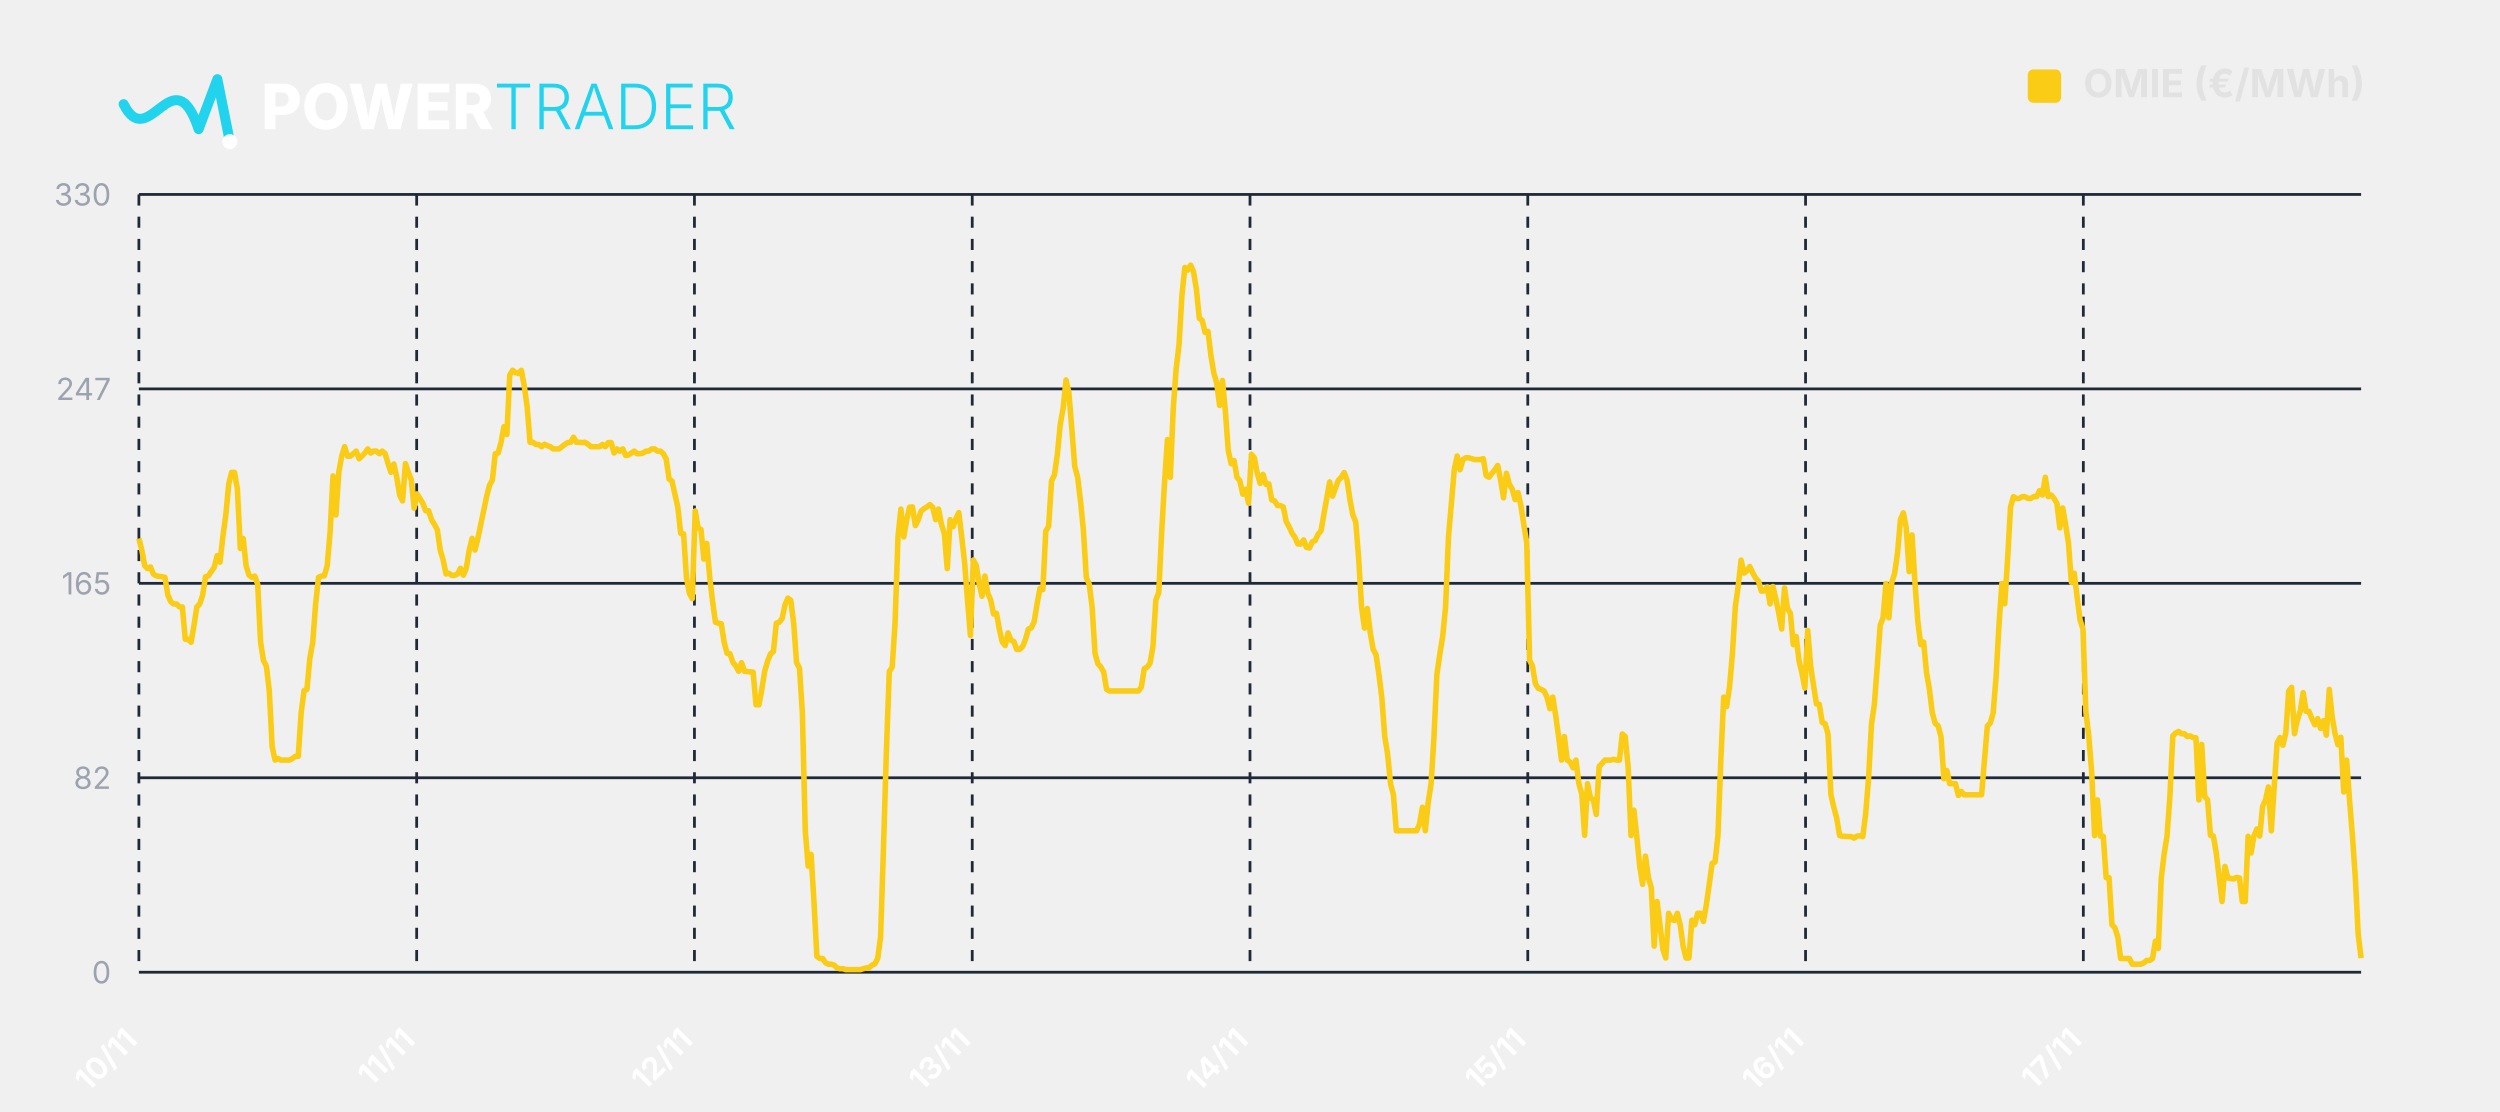
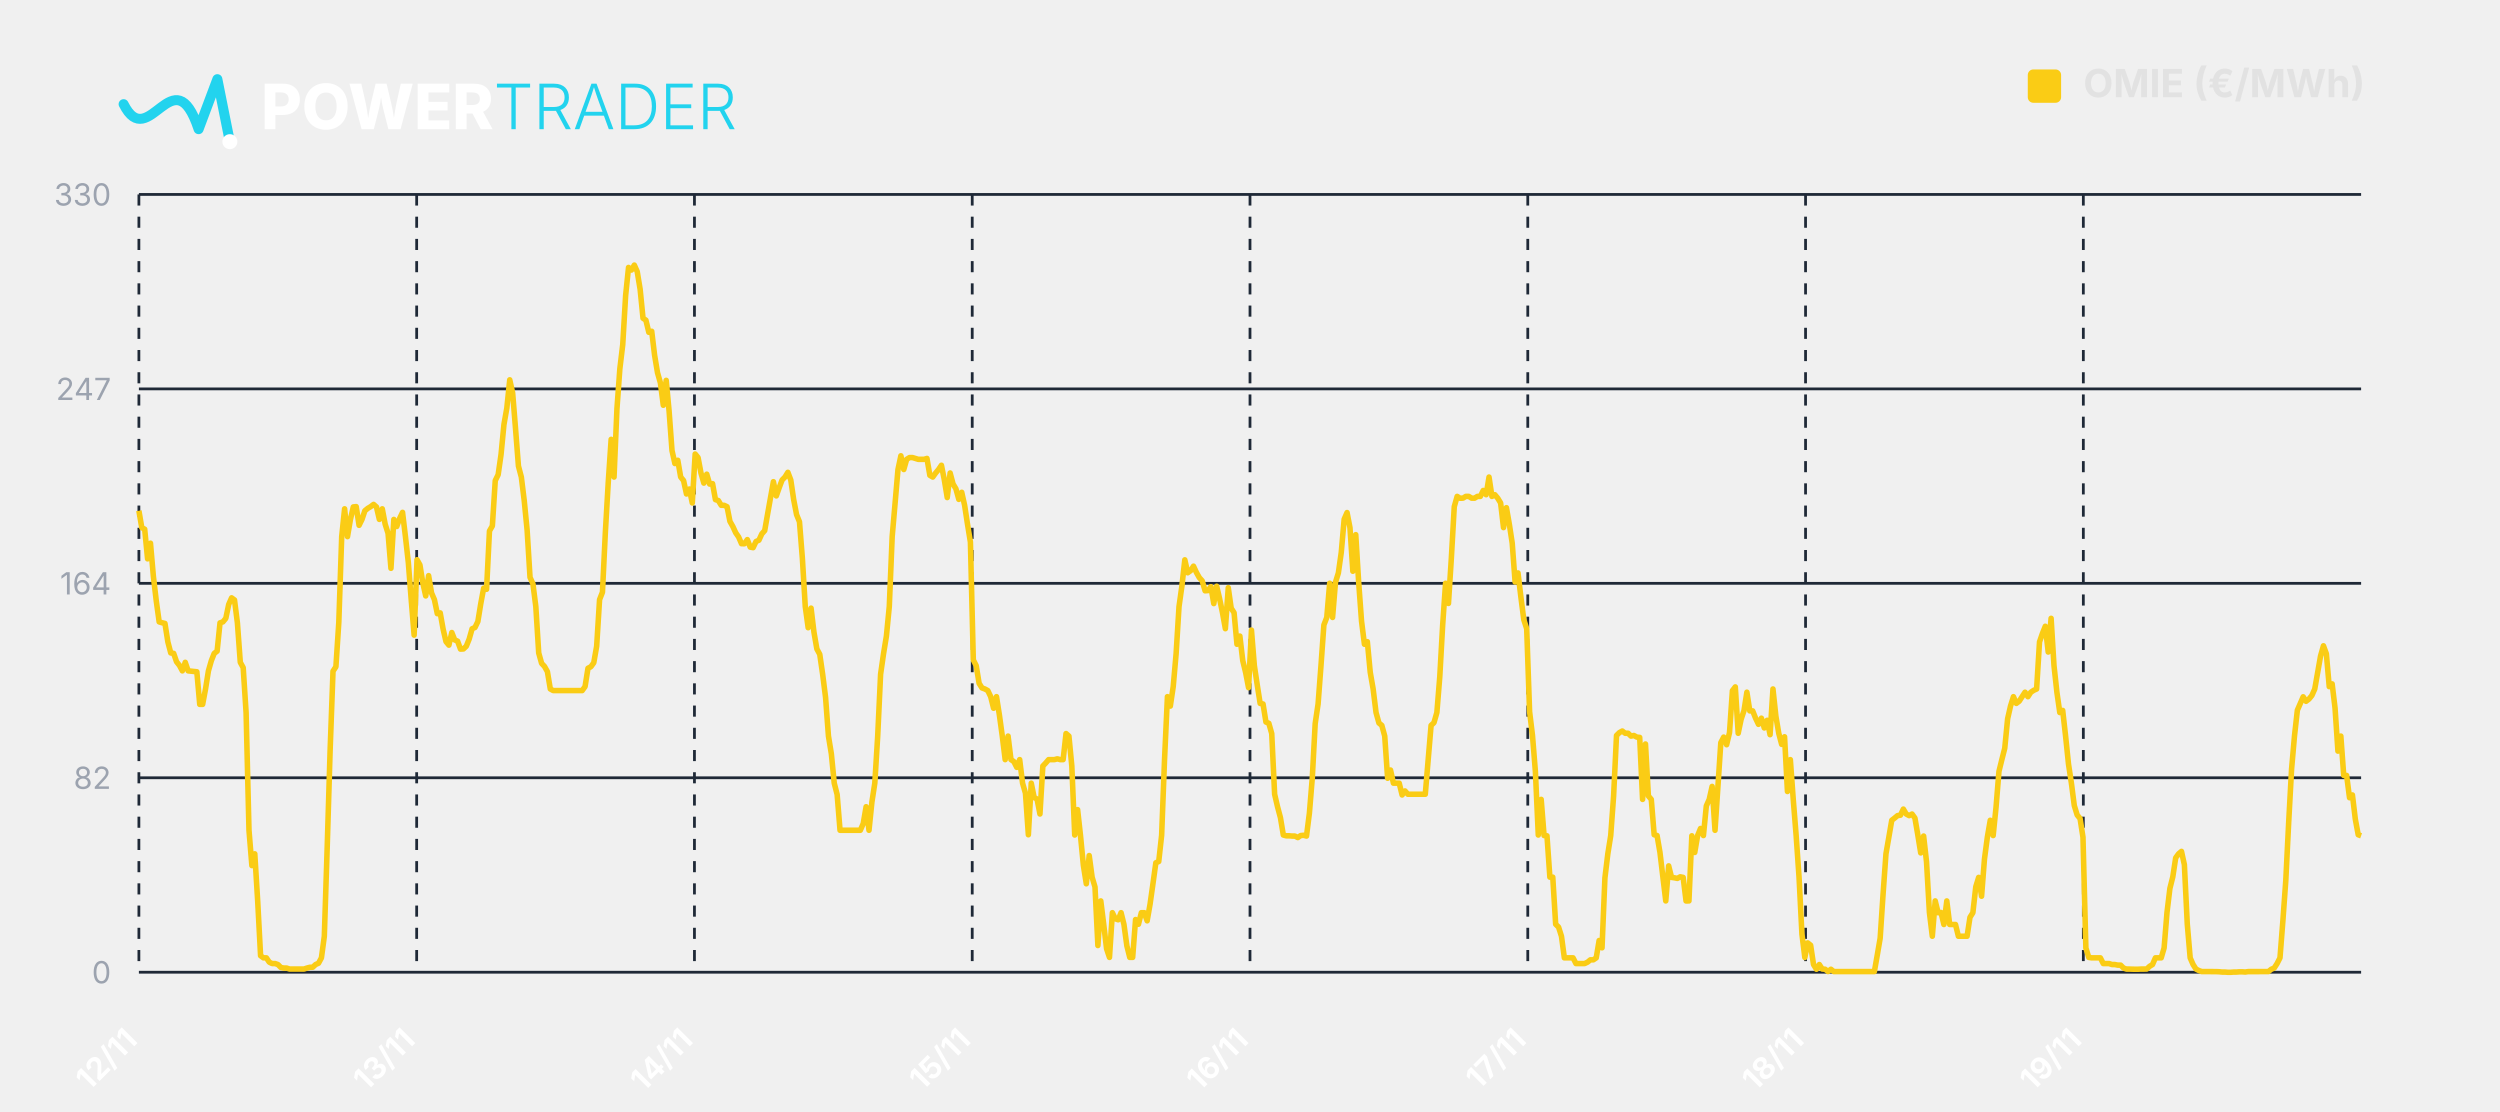
<svg xmlns="http://www.w3.org/2000/svg" viewBox="0 0 900 400" style="font-family: 'Inter', sans-serif; background: #0b0f19;">
  <g transform="translate(40, 15) scale(0.45)">
    <path d="M10 50 C30 90 50 10 70 70 L85 30 L95 80" stroke="#22d3ee" stroke-width="8" stroke-linecap="round" stroke-linejoin="round" fill="none" />
    <circle cx="95" cy="80" r="6" fill="#ffffff" />
    <text x="120" y="70" font-family="'Inter', sans-serif" font-weight="800" font-size="50" fill="#ffffff">POWER<tspan fill="#22d3ee" font-weight="300">TRADER</tspan>
    </text>
  </g>
  <rect x="730" y="25" width="12" height="12" fill="#facc15" rx="2" />
  <text x="750" y="35" font-size="14" font-weight="bold" fill="#e2e2e2">OMIE (€/MWh)</text>
  <line x1="50" y1="350.0" x2="850" y2="350.0" stroke="#1f2937" stroke-width="1" />
  <text x="40" y="354.0" text-anchor="end" font-size="11" fill="#9ca3af">0</text>
  <line x1="50" y1="280.0" x2="850" y2="280.0" stroke="#1f2937" stroke-width="1" />
  <text x="40" y="284.0" text-anchor="end" font-size="11" fill="#9ca3af">82</text>
  <line x1="50" y1="210.0" x2="850" y2="210.0" stroke="#1f2937" stroke-width="1" />
-   <text x="40" y="214.0" text-anchor="end" font-size="11" fill="#9ca3af">165</text>
+   <text x="40" y="214.0" text-anchor="end" font-size="11" fill="#9ca3af">164</text>
  <line x1="50" y1="140.0" x2="850" y2="140.0" stroke="#1f2937" stroke-width="1" />
  <text x="40" y="144.0" text-anchor="end" font-size="11" fill="#9ca3af">247</text>
  <line x1="50" y1="70.0" x2="850" y2="70.0" stroke="#1f2937" stroke-width="1" />
  <text x="40" y="74.0" text-anchor="end" font-size="11" fill="#9ca3af">330</text>
  <line x1="50.0" y1="70" x2="50.0" y2="350" stroke="#1f2937" stroke-width="1" stroke-dasharray="4,4" />
-   <text x="50.0" y="375" text-anchor="end" transform="rotate(-45, 50.0, 375)" font-size="11" font-weight="bold" fill="#ffffff">10/11</text>
+   <text x="50.0" y="375" text-anchor="end" transform="rotate(-45, 50.0, 375)" font-size="11" font-weight="bold" fill="#ffffff">12/11</text>
  <line x1="150.0" y1="70" x2="150.0" y2="350" stroke="#1f2937" stroke-width="1" stroke-dasharray="4,4" />
-   <text x="150.0" y="375" text-anchor="end" transform="rotate(-45, 150.0, 375)" font-size="11" font-weight="bold" fill="#ffffff">11/11</text>
+   <text x="150.0" y="375" text-anchor="end" transform="rotate(-45, 150.0, 375)" font-size="11" font-weight="bold" fill="#ffffff">13/11</text>
  <line x1="250.0" y1="70" x2="250.0" y2="350" stroke="#1f2937" stroke-width="1" stroke-dasharray="4,4" />
-   <text x="250.0" y="375" text-anchor="end" transform="rotate(-45, 250.0, 375)" font-size="11" font-weight="bold" fill="#ffffff">12/11</text>
+   <text x="250.0" y="375" text-anchor="end" transform="rotate(-45, 250.0, 375)" font-size="11" font-weight="bold" fill="#ffffff">14/11</text>
  <line x1="350.0" y1="70" x2="350.0" y2="350" stroke="#1f2937" stroke-width="1" stroke-dasharray="4,4" />
-   <text x="350.0" y="375" text-anchor="end" transform="rotate(-45, 350.0, 375)" font-size="11" font-weight="bold" fill="#ffffff">13/11</text>
+   <text x="350.0" y="375" text-anchor="end" transform="rotate(-45, 350.0, 375)" font-size="11" font-weight="bold" fill="#ffffff">15/11</text>
  <line x1="450.0" y1="70" x2="450.0" y2="350" stroke="#1f2937" stroke-width="1" stroke-dasharray="4,4" />
-   <text x="450.0" y="375" text-anchor="end" transform="rotate(-45, 450.0, 375)" font-size="11" font-weight="bold" fill="#ffffff">14/11</text>
+   <text x="450.0" y="375" text-anchor="end" transform="rotate(-45, 450.0, 375)" font-size="11" font-weight="bold" fill="#ffffff">16/11</text>
  <line x1="550.0" y1="70" x2="550.0" y2="350" stroke="#1f2937" stroke-width="1" stroke-dasharray="4,4" />
-   <text x="550.0" y="375" text-anchor="end" transform="rotate(-45, 550.0, 375)" font-size="11" font-weight="bold" fill="#ffffff">15/11</text>
+   <text x="550.0" y="375" text-anchor="end" transform="rotate(-45, 550.0, 375)" font-size="11" font-weight="bold" fill="#ffffff">17/11</text>
  <line x1="650.0" y1="70" x2="650.0" y2="350" stroke="#1f2937" stroke-width="1" stroke-dasharray="4,4" />
-   <text x="650.0" y="375" text-anchor="end" transform="rotate(-45, 650.0, 375)" font-size="11" font-weight="bold" fill="#ffffff">16/11</text>
+   <text x="650.0" y="375" text-anchor="end" transform="rotate(-45, 650.0, 375)" font-size="11" font-weight="bold" fill="#ffffff">18/11</text>
  <line x1="750.0" y1="70" x2="750.0" y2="350" stroke="#1f2937" stroke-width="1" stroke-dasharray="4,4" />
-   <text x="750.0" y="375" text-anchor="end" transform="rotate(-45, 750.0, 375)" font-size="11" font-weight="bold" fill="#ffffff">17/11</text>
-   <polyline points="50.0,193.879 51.043,198.002 52.086,203.636 53.129,204.714 54.172,204.112 55.215,206.674 56.258,207.285 57.301,207.505 58.344,207.616 59.387,207.836 60.43,214.242 61.473,216.618 62.516,217.424 63.559,217.424 64.602,218.485 65.645,218.485 66.688,230.109 67.731,230.109 68.774,231.212 69.817,225.273 70.86,218.485 71.904,217.424 72.947,214.242 73.99,207.616 75.033,207.285 76.076,205.698 77.119,204.205 78.162,200.047 79.205,202.364 80.248,193.03 81.291,185.394 82.334,174.304 83.377,170.053 84.42,170.053 85.463,176.061 86.506,197.425 87.549,193.879 88.592,203.636 89.635,207.047 90.678,207.836 91.721,207.395 92.764,210.331 93.807,231.212 94.85,237.813 95.893,239.867 96.936,248.623 97.979,268.885 99.022,273.628 100.065,273.042 101.108,273.628 102.151,273.628 103.194,273.628 104.237,273.628 105.28,273.042 106.323,272.279 107.366,272.279 108.409,256.667 109.452,248.623 110.495,248.182 111.538,237.007 112.581,231.212 113.625,217.424 114.668,207.836 115.711,207.395 116.754,207.285 117.797,203.636 118.84,191.469 119.883,171.326 120.926,185.394 121.969,169.985 123.012,164.182 124.055,160.805 125.098,164.216 126.141,164.216 127.184,163.325 128.227,162.4 129.27,165.149 130.313,164.182 131.356,163.079 132.399,161.602 133.442,163.079 134.485,162.4 135.528,162.4 136.571,163.325 137.614,162.4 138.657,163.333 139.7,166.897 140.743,170.019 141.786,167.041 142.829,171.818 143.872,178.224 144.915,180.303 145.958,166.897 147.001,170.019 148.044,172.667 149.087,182.933 150.13,177.817 151.173,179.463 152.216,181.185 153.259,183.867 154.302,183.867 155.346,187.091 156.389,188.779 157.432,190.705 158.475,198.002 159.518,201.515 160.561,206.623 161.604,206.368 162.647,207.115 163.69,207.115 164.733,206.615 165.776,204.57 166.819,207.047 167.862,204.57 168.905,198.121 169.948,193.811 170.991,198.002 172.034,193.845 173.077,188.779 174.12,183.867 175.163,178.827 176.206,174.686 177.249,172.853 178.292,163.342 179.335,163.079 180.378,159.21 181.421,153.593 182.464,156.418 183.507,135.036 184.55,133.297 185.593,134.12 186.636,134.485 187.679,133.297 188.722,138.948 189.765,146.364 190.808,159.21 191.851,159.21 192.894,160.007 193.937,160.007 194.98,160.805 196.023,159.939 197.066,160.448 198.11,160.805 199.153,161.602 200.196,161.602 201.239,161.602 202.282,160.805 203.325,160.007 204.368,159.337 205.411,159.21 206.454,157.402 207.497,159.21 208.54,159.21 209.583,159.337 210.626,159.21 211.669,159.905 212.712,160.805 213.755,160.805 214.798,160.805 215.841,160.805 216.884,160.007 217.927,160.805 218.97,159.337 220.013,159.337 221.056,163.079 222.099,161.602 223.142,162.4 224.185,161.602 225.228,163.97 226.271,163.775 227.314,163.079 228.357,162.4 229.4,163.333 230.443,163.333 231.486,163.079 232.529,162.4 233.572,162.4 234.615,161.602 235.658,161.602 236.701,162.4 237.744,162.4 238.787,163.333 239.831,165.234 240.874,172.463 241.917,173.201 242.96,177.927 244.003,182.526 245.046,192.021 246.089,192.19 247.132,208.015 248.175,213.555 249.218,215.515 250.261,183.952 251.304,190.061 252.347,190.604 253.39,201.286 254.433,195.661 255.476,207.59 256.519,216.457 257.562,224.0 258.605,224.314 259.648,224.568 260.691,231.212 261.734,235.192 262.777,235.353 263.82,238.382 264.863,239.697 265.906,241.648 266.949,238.577 267.992,241.648 269.035,241.759 270.078,241.869 271.121,241.979 272.164,253.722 273.207,253.722 274.25,248.182 275.293,241.648 276.336,238.0 277.379,235.353 278.422,234.547 279.465,224.356 280.508,224.0 281.551,222.727 282.595,217.721 283.638,215.345 284.681,216.109 285.724,224.356 286.767,238.577 287.81,240.486 288.853,256.658 289.896,299.082 290.939,311.81 291.982,307.576 293.025,324.545 294.068,344.281 295.111,345.053 296.154,345.053 297.197,346.606 298.24,347.107 299.283,347.107 300.326,347.463 301.369,348.515 302.412,348.727 303.455,348.736 304.498,349.075 305.541,349.075 306.584,349.075 307.627,349.075 308.67,349.075 309.713,349.075 310.756,348.727 311.799,348.456 312.842,348.43 313.885,347.455 314.928,346.979 315.971,345.053 317.014,337.273 318.057,305.03 319.1,270.37 320.143,241.759 321.186,240.172 322.229,224.17 323.272,193.285 324.316,183.273 325.359,193.285 326.402,187.159 327.445,182.594 328.488,182.475 329.531,189.212 330.574,187.091 331.617,183.952 332.66,183.103 333.703,182.475 334.746,181.678 335.789,182.594 336.832,187.074 337.875,183.273 338.918,188.788 339.961,192.097 341.004,204.697 342.047,187.091 343.09,189.636 344.133,186.735 345.176,184.545 346.219,193.285 347.262,202.644 348.305,216.109 349.348,228.768 350.391,201.617 351.434,203.484 352.477,210.0 353.52,214.65 354.563,207.344 355.606,213.564 356.649,215.99 357.692,221.047 358.735,220.767 359.778,226.596 360.821,231.127 361.864,232.383 362.907,227.844 363.95,230.491 364.993,230.949 366.037,233.808 367.08,233.758 368.123,232.782 369.166,230.194 370.209,226.486 371.252,226.019 372.295,223.864 373.338,217.424 374.381,211.858 375.424,212.257 376.467,191.248 377.51,189.433 378.553,173.091 379.596,170.978 380.639,163.673 381.682,152.888 382.725,146.932 383.768,136.793 384.811,141.527 385.854,154.416 386.897,167.856 387.94,171.818 388.983,180.303 390.026,190.96 391.069,207.964 392.112,210.255 393.155,218.485 394.198,235.2 395.241,238.942 396.284,240.062 397.327,241.937 398.37,248.173 399.413,248.75 400.456,248.75 401.499,248.75 402.542,248.75 403.585,248.75 404.628,248.75 405.671,248.75 406.714,248.75 407.757,248.75 408.801,248.75 409.844,248.75 410.887,247.308 411.93,240.715 412.973,240.172 414.016,238.721 415.059,232.782 416.102,215.99 417.145,213.309 418.188,191.758 419.231,173.727 420.274,158.242 421.317,171.818 422.36,147.255 423.403,132.839 424.446,124.116 425.489,106.4 426.532,96.303 427.575,97.236 428.618,95.455 429.661,97.805 430.704,104.143 431.747,114.596 432.79,115.309 433.833,119.67 434.876,119.297 435.919,127.952 436.962,134.222 438.005,137.879 439.048,145.956 440.091,136.979 441.134,148.061 442.177,162.247 443.22,166.948 444.263,165.777 445.306,171.818 446.349,173.091 447.392,177.919 448.435,176.137 449.478,181.152 450.522,163.528 451.565,164.801 452.608,170.359 453.651,173.999 454.694,170.792 455.737,174.347 456.78,174.202 457.823,179.955 458.866,180.303 459.909,182.0 460.952,182.0 461.995,182.509 463.038,187.795 464.081,189.636 465.124,191.91 466.167,193.421 467.21,195.839 468.253,195.847 469.296,194.362 470.339,197.069 471.382,197.264 472.425,195.041 473.468,194.575 474.511,192.301 475.554,191.113 476.597,185.139 477.64,179.293 478.683,173.498 479.726,178.615 480.769,175.662 481.812,172.879 482.855,171.818 483.898,170.121 484.941,172.879 485.984,179.955 487.027,185.368 488.07,187.948 489.113,201.091 490.156,218.485 491.199,226.104 492.243,219.053 493.286,227.716 494.329,233.758 495.372,235.675 496.415,242.879 497.458,251.152 498.501,265.143 499.544,271.515 500.587,282.113 501.63,286.194 502.673,299.082 503.716,299.082 504.759,299.082 505.802,299.082 506.845,299.082 507.888,299.082 508.931,299.082 509.974,299.082 511.017,296.698 512.06,290.606 513.103,299.082 514.146,288.909 515.189,282.113 516.232,265.143 517.275,242.879 518.318,235.565 519.361,229.159 520.404,218.485 521.447,193.251 522.49,181.253 523.533,169.103 524.576,164.165 525.619,169.103 526.662,165.438 527.705,164.801 528.748,164.801 529.791,165.115 530.834,165.438 531.877,165.438 532.92,165.438 533.963,165.115 535.007,171.199 536.05,171.818 537.093,170.359 538.136,169.103 539.179,167.576 540.222,172.879 541.265,179.208 542.308,170.359 543.351,174.296 544.394,176.061 545.437,179.862 546.48,177.316 547.523,182.0 548.566,188.83 549.609,195.245 550.652,237.712 551.695,239.79 552.738,246.137 553.781,247.808 554.824,248.182 555.867,248.75 556.91,250.948 557.953,255.122 558.996,250.948 560.039,257.532 561.082,265.152 562.125,273.628 563.168,265.152 564.211,273.628 565.254,274.341 566.297,276.411 567.34,273.628 568.383,282.113 569.426,285.727 570.469,300.703 571.512,282.121 572.555,287.288 573.598,287.84 574.641,293.219 575.684,275.944 576.728,274.85 577.771,273.628 578.814,273.628 579.857,273.628 580.9,273.348 581.943,273.628 582.986,273.628 584.029,264.244 585.072,265.152 586.115,275.944 587.158,300.796 588.201,291.65 589.244,301.076 590.287,311.818 591.33,318.368 592.373,308.195 593.416,315.976 594.459,319.522 595.502,340.607 596.545,324.545 597.588,332.945 598.631,341.787 599.674,344.884 600.717,328.779 601.76,330.968 602.803,331.333 603.846,328.779 604.889,333.03 605.932,340.718 606.975,344.884 608.018,344.884 609.061,331.248 610.104,332.945 611.147,328.788 612.19,328.779 613.233,331.707 614.276,325.759 615.319,318.368 616.362,310.8 617.405,310.342 618.449,300.89 619.492,273.628 620.535,250.948 621.578,254.342 622.621,247.308 623.664,235.429 624.707,218.485 625.75,211.035 626.793,201.651 627.836,206.309 628.879,205.554 629.922,203.933 630.965,206.199 632.008,208.057 633.051,209.211 634.094,212.8 635.137,212.724 636.18,211.324 637.223,217.407 638.266,211.162 639.309,215.625 640.352,220.691 641.395,226.452 642.438,211.688 643.481,219.062 644.524,220.691 645.567,232.061 646.61,229.116 647.653,237.966 648.696,242.276 649.739,247.698 650.782,226.97 651.825,239.756 652.868,246.739 653.911,253.375 654.954,253.587 655.997,260.086 657.04,260.536 658.083,264.244 659.126,286.109 660.169,290.598 661.213,294.518 662.256,300.796 663.299,301.076 664.342,301.076 665.385,301.17 666.428,301.17 667.471,301.713 668.514,300.983 669.557,300.89 670.6,301.17 671.643,292.914 672.686,280.187 673.729,260.646 674.772,253.587 675.815,239.756 676.858,225.12 677.901,222.405 678.944,210.085 679.987,222.405 681.03,209.754 682.073,206.368 683.116,198.97 684.159,187.015 685.202,184.622 686.245,190.035 687.288,205.758 688.331,192.581 689.374,209.627 690.417,223.779 691.46,232.061 692.503,231.136 693.546,242.175 694.589,248.182 695.632,256.667 696.675,260.425 697.718,261.308 698.761,265.152 699.804,280.339 700.847,277.387 701.89,282.113 702.934,282.113 703.977,282.113 705.02,286.364 706.063,284.921 707.106,286.109 708.149,286.109 709.192,286.109 710.235,286.109 711.278,286.109 712.321,286.109 713.364,286.109 714.407,273.636 715.45,261.308 716.493,260.315 717.536,256.658 718.579,243.787 719.622,225.12 720.665,210.085 721.708,217.356 722.751,200.964 723.794,182.492 724.837,178.793 725.88,179.455 726.923,179.429 727.966,178.793 729.009,178.793 730.052,179.429 731.095,179.429 732.138,178.793 733.181,178.793 734.224,176.655 735.267,178.182 736.31,171.827 737.353,178.793 738.396,178.182 739.439,179.429 740.482,181.152 741.525,190.035 742.568,182.857 743.611,188.762 744.654,195.601 745.698,209.627 746.741,206.368 747.784,215.091 748.827,223.202 749.87,226.461 750.913,256.361 751.956,264.939 752.999,277.879 754.042,300.796 755.085,287.959 756.128,300.983 757.171,301.076 758.214,315.976 759.257,315.976 760.3,332.945 761.343,333.964 762.386,337.264 763.429,345.053 764.472,345.053 765.515,345.053 766.558,345.053 767.601,347.107 768.644,347.107 769.687,347.107 770.73,347.107 771.773,346.606 772.816,345.758 773.859,345.758 774.902,345.053 775.945,338.808 776.988,341.43 778.031,316.264 779.074,307.576 780.117,301.025 781.16,286.712 782.203,264.939 783.246,263.896 784.289,263.327 785.332,264.133 786.375,264.133 787.419,265.152 788.462,264.939 789.505,265.516 790.548,265.627 791.591,287.959 792.634,268.002 793.677,286.712 794.72,287.959 795.763,300.703 796.806,300.983 797.849,307.075 798.892,315.857 799.935,324.537 800.978,311.912 802.021,316.061 803.064,316.213 804.107,316.425 805.15,315.857 806.193,316.061 807.236,324.545 808.279,324.537 809.322,301.076 810.365,307.075 811.408,300.983 812.451,298.438 813.494,300.983 814.537,290.318 815.58,287.959 816.623,283.292 817.666,299.091 818.709,283.377 819.752,267.51 820.795,265.516 821.838,268.265 822.881,263.896 823.924,248.801 824.967,247.435 826.01,264.133 827.053,259.136 828.096,255.988 829.14,249.336 830.183,256.073 831.226,256.073 832.269,258.703 833.312,260.909 834.355,258.703 835.398,262.216 836.441,259.467 837.484,264.642 838.527,248.182 839.57,257.948 840.613,264.133 841.656,268.13 842.699,265.406 843.742,285.108 844.785,273.636 845.828,287.959 846.871,300.949 847.914,315.976 848.957,336.501 850.0,344.909" fill="none" stroke="#facc15" stroke-width="2" stroke-linejoin="round" />
+   <text x="750.0" y="375" text-anchor="end" transform="rotate(-45, 750.0, 375)" font-size="11" font-weight="bold" fill="#ffffff">19/11</text>
+   <polyline points="50.0,183.858 51.043,189.962 52.086,190.505 53.129,201.179 54.172,195.558 55.215,207.478 56.258,216.337 57.301,223.874 58.344,224.188 59.387,224.442 60.43,231.08 61.473,235.056 62.516,235.218 63.559,238.244 64.602,239.558 65.645,241.508 66.688,238.439 67.731,241.508 68.774,241.618 69.817,241.729 70.86,241.839 71.904,253.572 72.947,253.572 73.99,248.036 75.033,241.508 76.076,237.863 77.119,235.218 78.162,234.412 79.205,224.23 80.248,223.874 81.291,222.602 82.334,217.6 83.377,215.227 84.42,215.99 85.463,224.23 86.506,238.439 87.549,240.347 88.592,256.506 89.635,298.895 90.678,311.612 91.721,307.382 92.764,324.337 93.807,344.057 94.85,344.828 95.893,344.828 96.936,346.38 97.979,346.88 99.022,346.88 100.065,347.236 101.108,348.287 102.151,348.499 103.194,348.508 104.237,348.847 105.28,348.847 106.323,348.847 107.366,348.847 108.409,348.847 109.452,348.847 110.495,348.499 111.538,348.228 112.581,348.203 113.625,347.228 114.668,346.753 115.711,344.828 116.754,337.054 117.797,304.838 118.84,270.206 119.883,241.618 120.926,240.033 121.969,224.044 123.012,193.184 124.055,183.18 125.098,193.184 126.141,187.063 127.184,182.502 128.227,182.383 129.27,189.115 130.313,186.995 131.356,183.858 132.399,183.011 133.442,182.383 134.485,181.586 135.528,182.502 136.571,186.978 137.614,183.18 138.657,188.691 139.7,191.997 140.743,204.587 141.786,186.995 142.829,189.539 143.872,186.639 144.915,184.452 145.958,193.184 147.001,202.535 148.044,215.99 149.087,228.639 150.13,201.509 151.173,203.375 152.216,209.886 153.259,214.531 154.302,207.232 155.346,213.446 156.389,215.871 157.432,220.924 158.475,220.644 159.518,226.468 160.561,230.996 161.604,232.25 162.647,227.715 163.69,230.36 164.733,230.818 165.776,233.675 166.819,233.624 167.862,232.649 168.905,230.063 169.948,226.358 170.991,225.892 172.034,223.738 173.077,217.304 174.12,211.742 175.163,212.141 176.206,191.149 177.249,189.335 178.292,173.007 179.335,170.896 180.378,163.596 181.421,152.821 182.464,146.869 183.507,136.738 184.55,141.469 185.593,154.347 186.636,167.776 187.679,171.735 188.722,180.213 189.765,190.861 190.808,207.851 191.851,210.14 192.894,218.363 193.937,235.065 194.98,238.804 196.023,239.923 197.066,241.796 198.11,248.028 199.153,248.604 200.196,248.604 201.239,248.604 202.282,248.604 203.325,248.604 204.368,248.604 205.411,248.604 206.454,248.604 207.497,248.604 208.54,248.604 209.583,248.604 210.626,247.163 211.669,240.576 212.712,240.033 213.755,238.583 214.798,232.649 215.841,215.871 216.884,213.192 217.927,191.658 218.97,173.642 220.013,158.17 221.056,171.735 222.099,147.191 223.142,132.787 224.185,124.072 225.228,106.37 226.271,96.282 227.314,97.214 228.357,95.434 229.4,97.782 230.443,104.115 231.486,114.56 232.529,115.272 233.572,119.63 234.615,119.257 235.658,127.904 236.701,134.169 237.744,137.823 238.787,145.894 239.831,136.925 240.874,147.997 241.917,162.172 242.96,166.869 244.003,165.699 245.046,171.735 246.089,173.007 247.132,177.831 248.175,176.05 249.218,181.061 250.261,163.452 251.304,164.724 252.347,170.277 253.39,173.914 254.433,170.709 255.476,174.261 256.519,174.117 257.562,179.865 258.605,180.213 259.648,181.908 260.691,181.908 261.734,182.417 262.777,187.699 263.82,189.539 264.863,191.811 265.906,193.32 266.949,195.736 267.992,195.744 269.035,194.261 270.078,196.965 271.121,197.16 272.164,194.939 273.207,194.473 274.25,192.201 275.293,191.014 276.336,185.045 277.379,179.204 278.422,173.414 279.465,178.526 280.508,175.575 281.551,172.795 282.595,171.735 283.638,170.039 284.681,172.795 285.724,179.865 286.767,185.274 287.81,187.851 288.853,200.984 289.896,218.363 290.939,225.977 291.982,218.931 293.025,227.587 294.068,233.624 295.111,235.54 296.154,242.737 297.197,251.003 298.24,264.983 299.283,271.35 300.326,281.939 301.369,286.017 302.412,298.895 303.455,298.895 304.498,298.895 305.541,298.895 306.584,298.895 307.627,298.895 308.67,298.895 309.713,298.895 310.756,296.513 311.799,290.426 312.842,298.895 313.885,288.73 314.928,281.939 315.971,264.983 317.014,242.737 318.057,235.429 319.1,229.029 320.143,218.363 321.186,193.15 322.229,181.162 323.272,169.022 324.316,164.088 325.359,169.022 326.402,165.36 327.445,164.724 328.488,164.724 329.531,165.037 330.574,165.36 331.617,165.36 332.66,165.36 333.703,165.037 334.746,171.116 335.789,171.735 336.832,170.277 337.875,169.022 338.918,167.496 339.961,172.795 341.004,179.119 342.047,170.277 343.09,174.21 344.133,175.974 345.176,179.772 346.219,177.229 347.262,181.908 348.305,188.733 349.348,195.142 350.391,237.574 351.434,239.651 352.477,245.993 353.52,247.663 354.563,248.036 355.606,248.604 356.649,250.8 357.692,254.971 358.735,250.8 359.778,257.379 360.821,264.992 361.864,273.461 362.907,264.992 363.95,273.461 364.993,274.174 366.037,276.242 367.08,273.461 368.123,281.939 369.166,285.551 370.209,300.514 371.252,281.948 372.295,287.111 373.338,287.662 374.381,293.037 375.424,275.776 376.467,274.682 377.51,273.461 378.553,273.461 379.596,273.461 380.639,273.182 381.682,273.461 382.725,273.461 383.768,264.085 384.811,264.992 385.854,275.776 386.897,300.608 387.94,291.468 388.983,300.887 390.026,311.62 391.069,318.165 392.112,308 393.155,315.775 394.198,319.318 395.241,340.386 396.284,324.337 397.327,332.73 398.37,341.564 399.413,344.659 400.456,328.568 401.499,330.755 402.542,331.12 403.585,328.568 404.628,332.815 405.671,340.496 406.714,344.659 407.757,344.659 408.801,331.035 409.844,332.73 410.887,328.576 411.93,328.568 412.973,331.493 414.016,325.55 415.059,318.165 416.102,310.603 417.145,310.145 418.188,300.701 419.231,273.461 420.274,250.8 421.317,254.191 422.36,247.163 423.403,235.294 424.446,218.363 425.489,210.92 426.532,201.543 427.575,206.198 428.618,205.443 429.661,203.824 430.704,206.087 431.747,207.944 432.79,209.097 433.833,212.683 434.876,212.607 435.919,211.208 436.962,217.287 438.005,211.047 439.048,215.506 440.091,220.568 441.134,226.324 442.177,211.573 443.22,218.94 444.263,220.568 445.306,231.928 446.349,228.986 447.392,237.829 448.435,242.136 449.478,247.553 450.522,226.841 451.565,239.618 452.608,246.595 453.651,253.225 454.694,253.437 455.737,259.931 456.78,260.38 457.823,264.085 458.866,285.932 459.909,290.417 460.952,294.334 461.995,300.608 463.038,300.887 464.081,300.887 465.124,300.981 466.167,300.981 467.21,301.523 468.253,300.794 469.296,300.701 470.339,300.981 471.382,292.732 472.425,280.015 473.468,260.49 474.511,253.437 475.554,239.618 476.597,224.993 477.64,222.28 478.683,209.97 479.726,222.28 480.769,209.64 481.812,206.257 482.855,198.864 483.898,186.919 484.941,184.528 485.984,189.937 487.027,205.647 488.07,192.48 489.113,209.513 490.156,223.654 491.199,231.928 492.243,231.004 493.286,242.034 494.329,248.036 495.372,256.514 496.415,260.27 497.458,261.151 498.501,264.992 499.544,280.167 500.587,277.217 501.63,281.939 502.673,281.939 503.716,281.939 504.759,286.187 505.802,284.746 506.845,285.932 507.888,285.932 508.931,285.932 509.974,285.932 511.017,285.932 512.06,285.932 513.103,285.932 514.146,273.47 515.189,261.151 516.232,260.16 517.275,256.506 518.318,243.645 519.361,224.993 520.404,209.97 521.447,217.236 522.49,200.857 523.533,182.4 524.576,178.704 525.619,179.365 526.662,179.34 527.705,178.704 528.748,178.704 529.791,179.34 530.834,179.34 531.877,178.704 532.92,178.704 533.963,176.567 535.007,178.093 536.05,171.743 537.093,178.704 538.136,178.093 539.179,179.34 540.222,181.061 541.265,189.937 542.308,182.765 543.351,188.665 544.394,195.499 545.437,209.513 546.48,206.257 547.523,214.972 548.566,223.077 549.609,226.333 550.652,256.209 551.695,264.78 552.738,277.709 553.781,300.608 554.824,287.781 555.867,300.794 556.91,300.887 557.953,315.775 558.996,315.775 560.039,332.73 561.082,333.748 562.125,337.046 563.168,344.828 564.211,344.828 565.254,344.828 566.297,344.828 567.34,346.88 568.383,346.88 569.426,346.88 570.469,346.88 571.512,346.38 572.555,345.532 573.598,345.532 574.641,344.828 575.684,338.589 576.728,341.208 577.771,316.063 578.814,307.382 579.857,300.837 580.9,286.534 581.943,264.78 582.986,263.737 584.029,263.169 585.072,263.975 586.115,263.975 587.158,264.992 588.201,264.78 589.244,265.357 590.287,265.467 591.33,287.781 592.373,267.841 593.416,286.534 594.459,287.781 595.502,300.514 596.545,300.794 597.588,306.881 598.631,315.656 599.674,324.329 600.717,311.714 601.76,315.859 602.803,316.012 603.846,316.224 604.889,315.656 605.932,315.859 606.975,324.337 608.018,324.329 609.061,300.887 610.104,306.881 611.147,300.794 612.19,298.251 613.233,300.794 614.276,290.137 615.319,287.781 616.362,283.118 617.405,298.904 618.449,283.203 619.492,267.349 620.535,265.357 621.578,268.103 622.621,263.737 623.664,248.655 624.707,247.29 625.75,263.975 626.793,258.981 627.836,255.836 628.879,249.189 629.922,255.921 630.965,255.921 632.008,258.549 633.051,260.753 634.094,258.549 635.137,262.059 636.18,259.312 637.223,264.483 638.266,248.036 639.309,257.794 640.352,263.975 641.395,267.968 642.438,265.246 643.481,284.932 644.524,273.47 645.567,287.781 646.61,300.76 647.653,315.775 648.696,336.283 649.739,344.684 650.782,339.453 651.825,340.276 652.868,347.236 653.911,348.923 654.954,347.236 655.997,348.847 657.04,348.923 658.083,349.754 659.126,348.932 660.169,349.763 661.213,349.771 662.256,349.771 663.299,349.771 664.342,349.771 665.385,349.771 666.428,349.771 667.471,349.771 668.514,349.771 669.557,349.771 670.6,349.771 671.643,349.771 672.686,349.771 673.729,349.771 674.772,349.771 675.815,343.837 676.858,337.749 677.901,321.955 678.944,307.382 679.987,301.388 681.03,295.301 682.073,294.495 683.116,293.622 684.159,293.469 685.202,291.274 686.245,293.054 687.288,293.622 688.331,293.054 689.374,294.495 690.417,300.608 691.46,307.051 692.503,300.981 693.546,310.23 694.589,328.492 695.632,337.046 696.675,324.329 697.718,328.576 698.761,328.492 699.804,332.815 700.847,324.337 701.89,332.815 702.934,332.815 703.977,332.815 705.02,337.046 706.063,337.046 707.106,337.046 708.149,337.046 709.192,330.23 710.235,328.576 711.278,319.251 712.321,315.859 713.364,322.642 714.407,309.264 715.45,301.371 716.493,295.301 717.536,300.794 718.579,290.587 719.622,277.709 720.665,273.47 721.708,269.367 722.751,258.718 723.794,254.157 724.837,250.808 725.88,253.225 726.923,252.419 727.966,250.808 729.009,249.198 730.052,250.808 731.095,249.198 732.138,248.519 733.181,248.045 734.224,231.08 735.267,228.054 736.31,225.459 737.353,234.726 738.396,222.602 739.439,239.618 740.482,249.198 741.525,256.514 742.568,255.751 743.611,264.983 744.654,275.03 745.698,281.905 746.741,290.002 747.784,293.41 748.827,294.665 749.87,301.388 750.913,341.285 751.956,344.659 752.999,344.828 754.042,344.828 755.085,344.828 756.128,344.828 757.171,346.88 758.214,346.88 759.257,346.88 760.3,347.228 761.343,347.236 762.386,347.448 763.429,347.448 764.472,348.491 765.515,348.864 766.558,348.864 767.601,348.906 768.644,348.923 769.687,348.923 770.73,348.864 771.773,348.864 772.816,348.847 773.859,347.872 774.902,347.236 775.945,344.828 776.988,344.828 778.031,344.828 779.074,341.285 780.117,328.492 781.16,319.844 782.203,315.69 783.246,308.823 784.289,307.382 785.332,306.5 786.375,311.29 787.419,332.654 788.462,344.828 789.505,347.228 790.548,348.864 791.591,349.39 792.634,349.771 793.677,349.771 794.72,349.771 795.763,349.771 796.806,349.78 797.849,349.788 798.892,349.83 799.935,349.941 800.978,349.941 802.021,350.025 803.064,350.025 804.107,349.941 805.15,349.941 806.193,349.856 807.236,349.856 808.279,349.932 809.322,349.78 810.365,349.78 811.408,349.78 812.451,349.78 813.494,349.771 814.537,349.771 815.58,349.771 816.623,349.771 817.666,348.923 818.709,348.499 819.752,346.88 820.795,344.828 821.838,331.476 822.881,317.029 823.924,296.064 824.967,276.861 826.01,264.992 827.053,255.666 828.096,253.267 829.14,250.851 830.183,252.462 831.226,251.656 832.269,250.385 833.312,248.036 834.355,242.102 835.398,236.167 836.441,232.488 837.484,235.345 838.527,247.188 839.57,246.196 840.613,254.878 841.656,270.401 842.699,264.992 843.742,279.159 844.785,279.159 845.828,287.179 846.871,286.187 847.914,294.902 848.957,300.514 850.0,300.887" fill="none" stroke="#facc15" stroke-width="2" stroke-linejoin="round" />
</svg>
